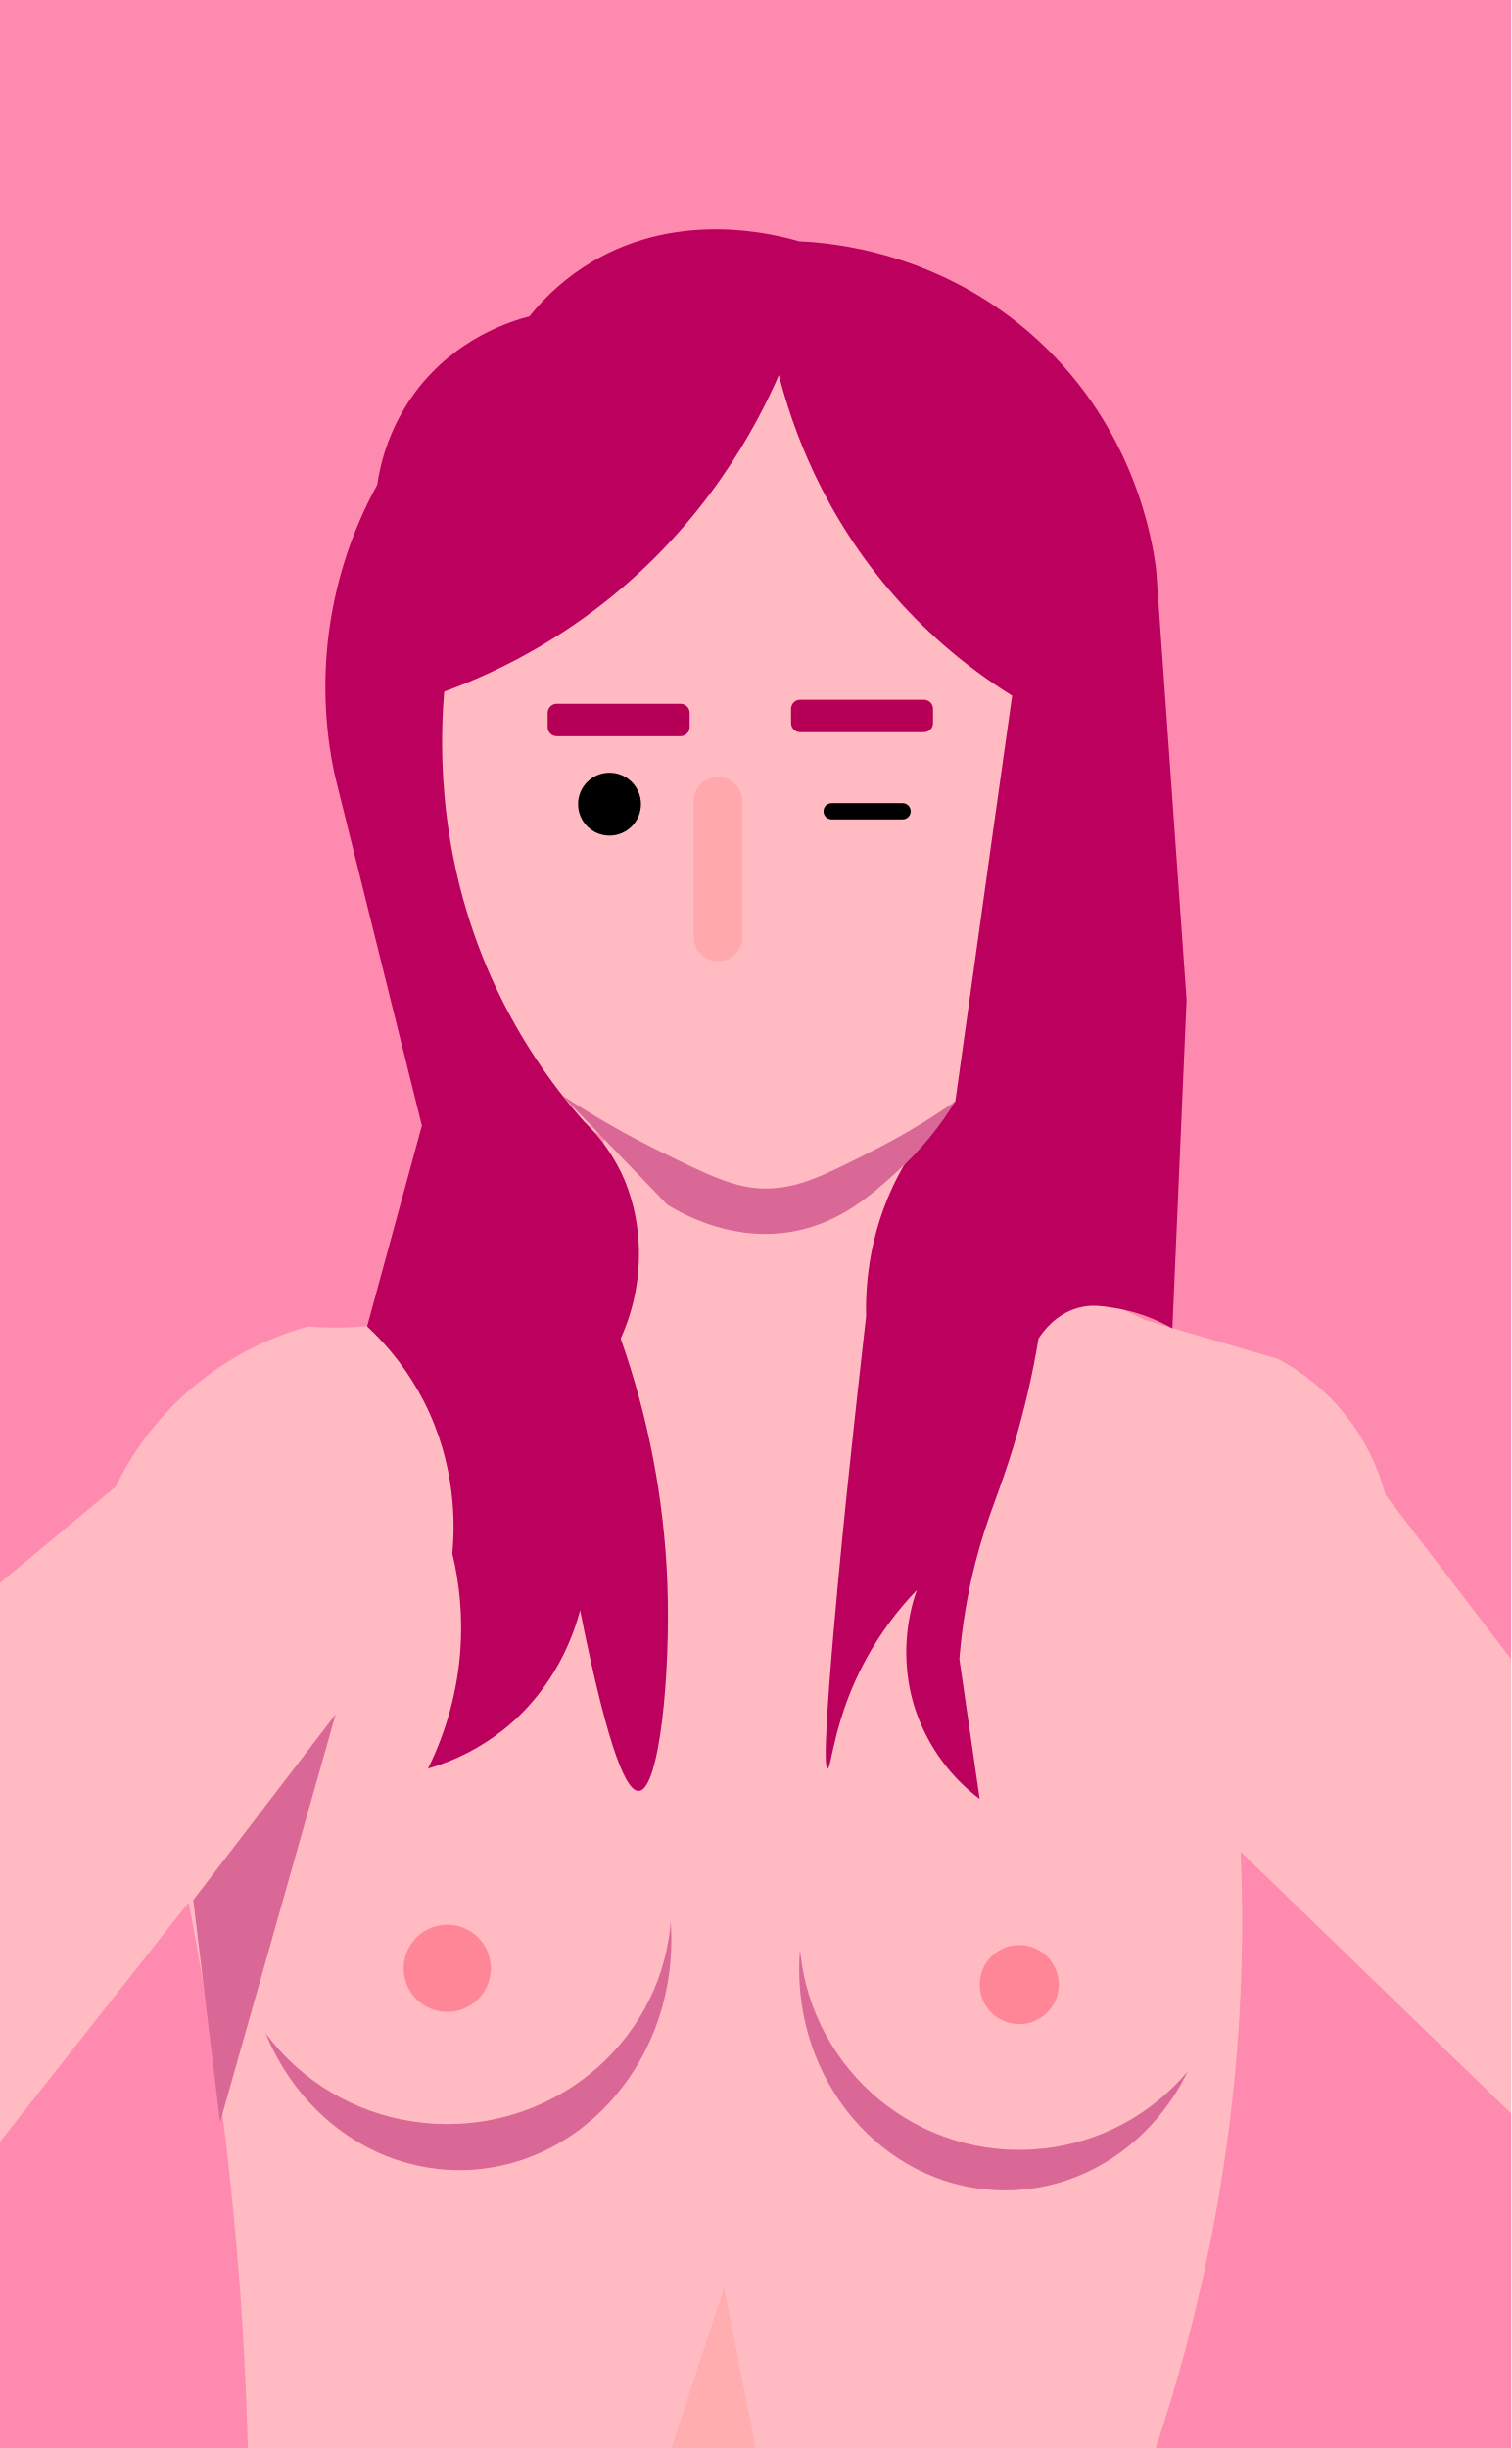
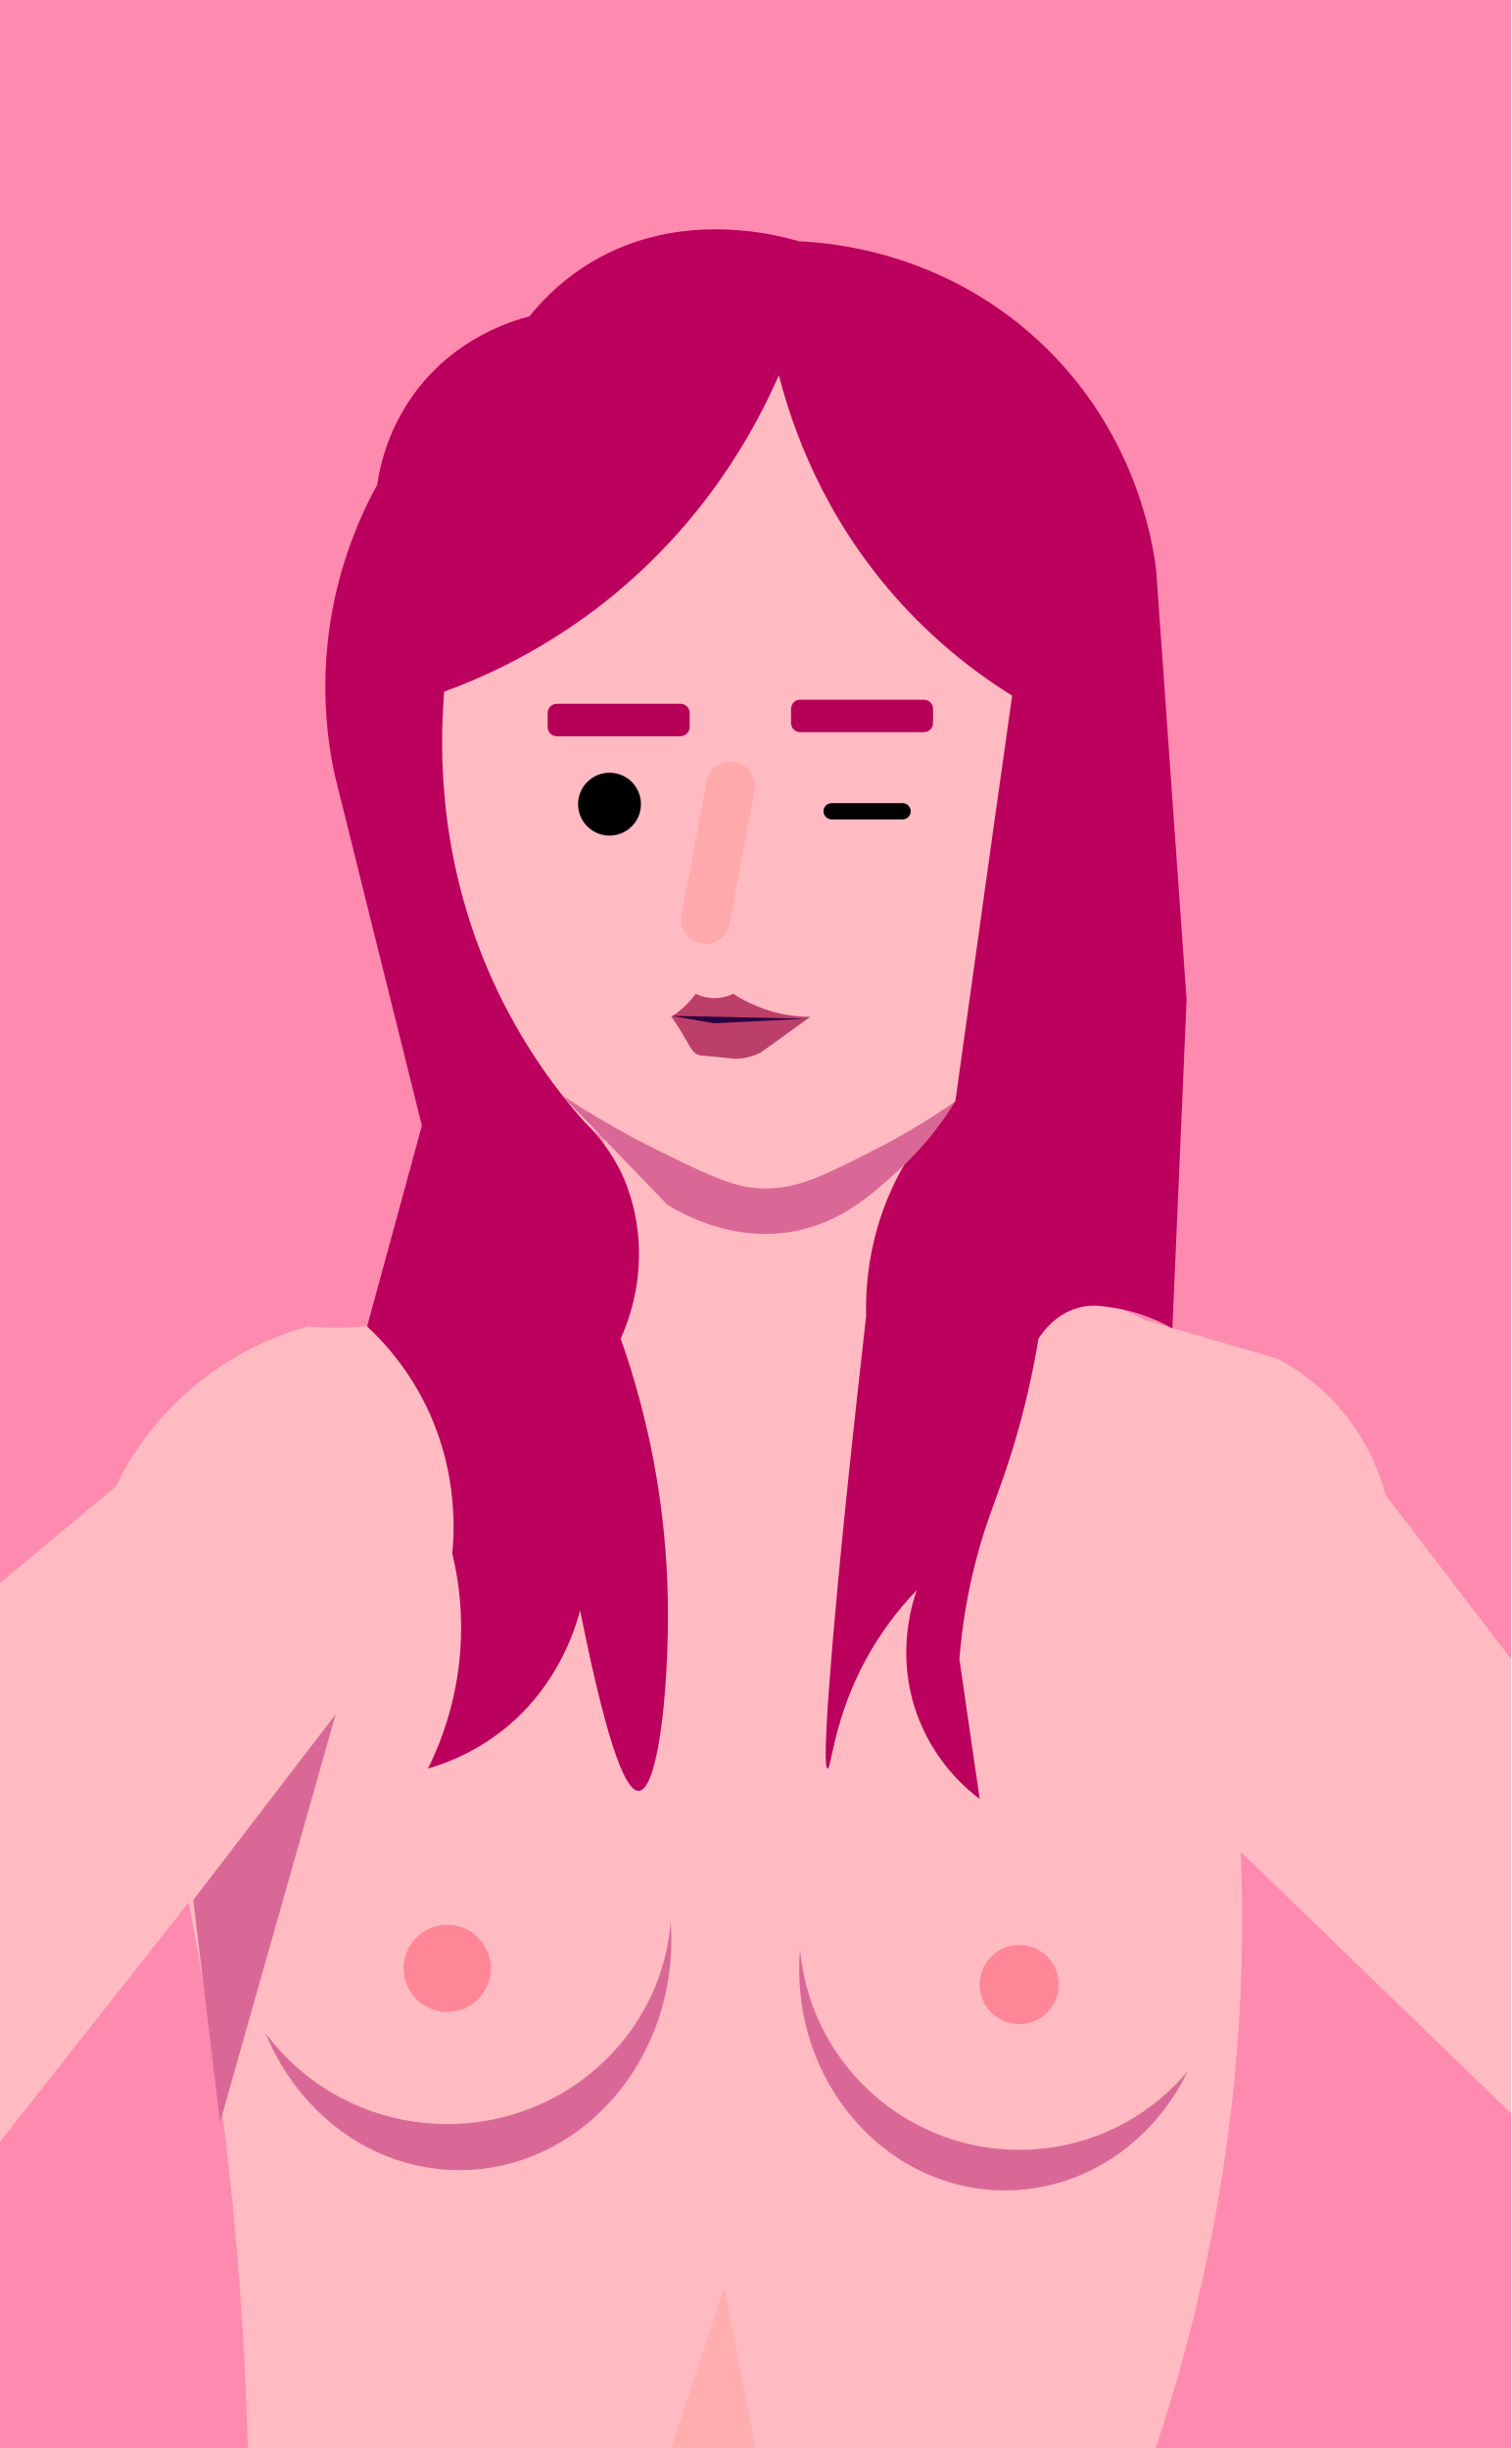
<svg xmlns="http://www.w3.org/2000/svg" id="Lag_1" data-name="Lag 1" width="745" height="1207" viewBox="0 0 745 1207">
  <defs>
-     <style>.cls-1{fill:#ff8aaf;}.cls-2{fill:#ffbbc1;}.cls-3{fill:#da6897;}.cls-4{fill:#ff8697;}.cls-5{fill:#bc005d;}.cls-6{fill:#ffadaf;}.cls-7{fill:#b60058;}.cls-8{fill:#ffa9ac;}</style>
+     <style>.cls-1{fill:#ff8aaf;}.cls-2{fill:#ffbbc1;}.cls-3{fill:#da6897;}.cls-4{fill:#ff8697;}.cls-5{fill:#bc005d;}.cls-6{fill:#ffadaf;}.cls-7{fill:#b60058;}.cls-8{fill:#ffa9ac;}.cls-9{fill:#bc3f69;}.cls-10{fill:#2b0042;}</style>
  </defs>
  <rect class="cls-1" width="745" height="1207" />
  <ellipse class="cls-2" cx="372.5" cy="355" rx="196.5" ry="222" />
  <path class="cls-2" d="M305,429l-8,147a149.21,149.21,0,0,1-145,78,149.47,149.47,0,0,0-95,79L0,780.49V1207H745V818l-62-81a105.91,105.91,0,0,0-53-67l-65-19c-15-6.79-30.82-14.54-47.12-23.37C496.19,615.87,476.58,603.81,459,592q-2.17-20.73-4-42c-3.56-41.61-5.82-82-7-121Z" />
  <path class="cls-1" d="M93,938c6.49,33.65,12.29,69.36,17,107,7.23,57.76,10.91,112,12.2,162H0V1056Z" />
  <path class="cls-1" d="M611.66,913a804,804,0,0,1-2.86,110.39,829.59,829.59,0,0,1-39,183.61H745V1042Z" />
  <ellipse class="cls-3" cx="226.5" cy="956.5" rx="104.5" ry="113.5" />
  <ellipse class="cls-3" cx="495.5" cy="971" rx="101.5" ry="109" />
  <ellipse class="cls-2" cx="220.5" cy="939.14" rx="110.5" ry="108.14" />
  <circle class="cls-2" cx="502.5" cy="951.5" r="108.5" />
  <circle class="cls-4" cx="220.5" cy="970.5" r="21.5" />
  <circle class="cls-4" cx="502.5" cy="978.5" r="19.5" />
  <path class="cls-5" d="M394,119c14.52.6,70,4.6,118,49,47.66,44.06,56.19,98.48,58,113l15,212q-3.5,81-7,162a84.08,84.08,0,0,0-28-10c-6.9-1.13-12.4-2-19,0-10.64,3.17-16.68,11.4-19,15a418.9,418.9,0,0,1-12,52c-7.5,25-13.14,35.16-19,58a283.44,283.44,0,0,0-8,48q5,34.5,10,69a91.63,91.63,0,0,1-31-42c-10.28-28.78-2.58-53.65,0-61a160.6,160.6,0,0,0-25,34c-16.06,29.37-17.07,54.25-19,54-4.49-.58,9-131,9-131,4-38.67,7.55-70.49,10-92-.34-14.92,1.17-44.68,19-75a136.63,136.63,0,0,1,25-31q9-64.51,18-129c3.17-22.57,6.81-48.43,10-71a259.48,259.48,0,0,1-57-48c-36.61-41.23-51.55-84.81-58-110-11.41,26.08-36.2,72.74-86,112a286.75,286.75,0,0,1-79,44c-2.47,29.86-2.77,86.41,26,147a278.9,278.9,0,0,0,43,65,88.33,88.33,0,0,1,20,29,95.32,95.32,0,0,1,7,34,101.24,101.24,0,0,1-9,44,408.86,408.86,0,0,1,23,120c1.71,45.32-3.87,102.25-14,103-5.47.4-14.32-15.45-29-89-2.84,10.7-11.69,38.14-38,59a108,108,0,0,1-37,19,156.78,156.78,0,0,0,16-59,156,156,0,0,0-4-47c1.28-13.76,2.08-43.51-14-75a133.75,133.75,0,0,0-28-37l27-99q-21.5-86.5-43-173a206.81,206.81,0,0,1,21-143,100.67,100.67,0,0,1,19-46c19.93-26.5,47.14-34.72,56-37a114.91,114.91,0,0,1,31-27C335.54,103.27,382.52,115.63,394,119Z" />
  <path class="cls-3" d="M329,594c8.65,5.3,33.33,18.75,63,13,23-4.46,38.27-18.39,51-30a156.06,156.06,0,0,0,28-34,330.19,330.19,0,0,1-40,24c-25,12.72-37.56,19.08-54,19-14.21-.07-26.66-6-51-18a449.77,449.77,0,0,1-49-28Z" />
  <polygon class="cls-3" points="95.28 936.85 165.49 845.22 108.5 1046.37 95.28 936.85" />
  <circle cx="300.5" cy="396.5" r="15.5" />
  <polygon class="cls-6" points="357 1128 331 1207 372.5 1207 357 1128" />
  <rect class="cls-7" x="270" y="347" width="70" height="16" rx="4.5" ry="4.5" />
  <rect class="cls-7" x="390" y="345" width="70" height="16" rx="4.5" ry="4.5" />
-   <rect class="cls-8" x="342" y="383" width="24" height="91" rx="12" ry="12" />
+   <rect class="cls-8" x="342" y="375" width="24" height="91" rx="12" ry="12" transform="translate(83.26 -57.87) rotate(10.58)" />
  <rect x="406" y="396" width="43" height="8" rx="4" ry="4" />
+   <path class="cls-9" d="M331,501.34A46.58,46.58,0,0,0,343,490a21.34,21.34,0,0,0,7,2,21.73,21.73,0,0,0,11.5-2A71.1,71.1,0,0,0,377,497.56a67.65,67.65,0,0,0,22.55,3.78L375,519a29.21,29.21,0,0,1-11,3c-2.41.15-2.75-.15-12-1-6.83-.63-7-.52-8-1-3.18-1.52-3.78-4.16-8-11.09C334,505.62,332.21,503,331,501.34Z" />
+   <polygon class="cls-10" points="331 500.84 397.01 502.32 351.94 504.55 331 500.84" />
</svg>
